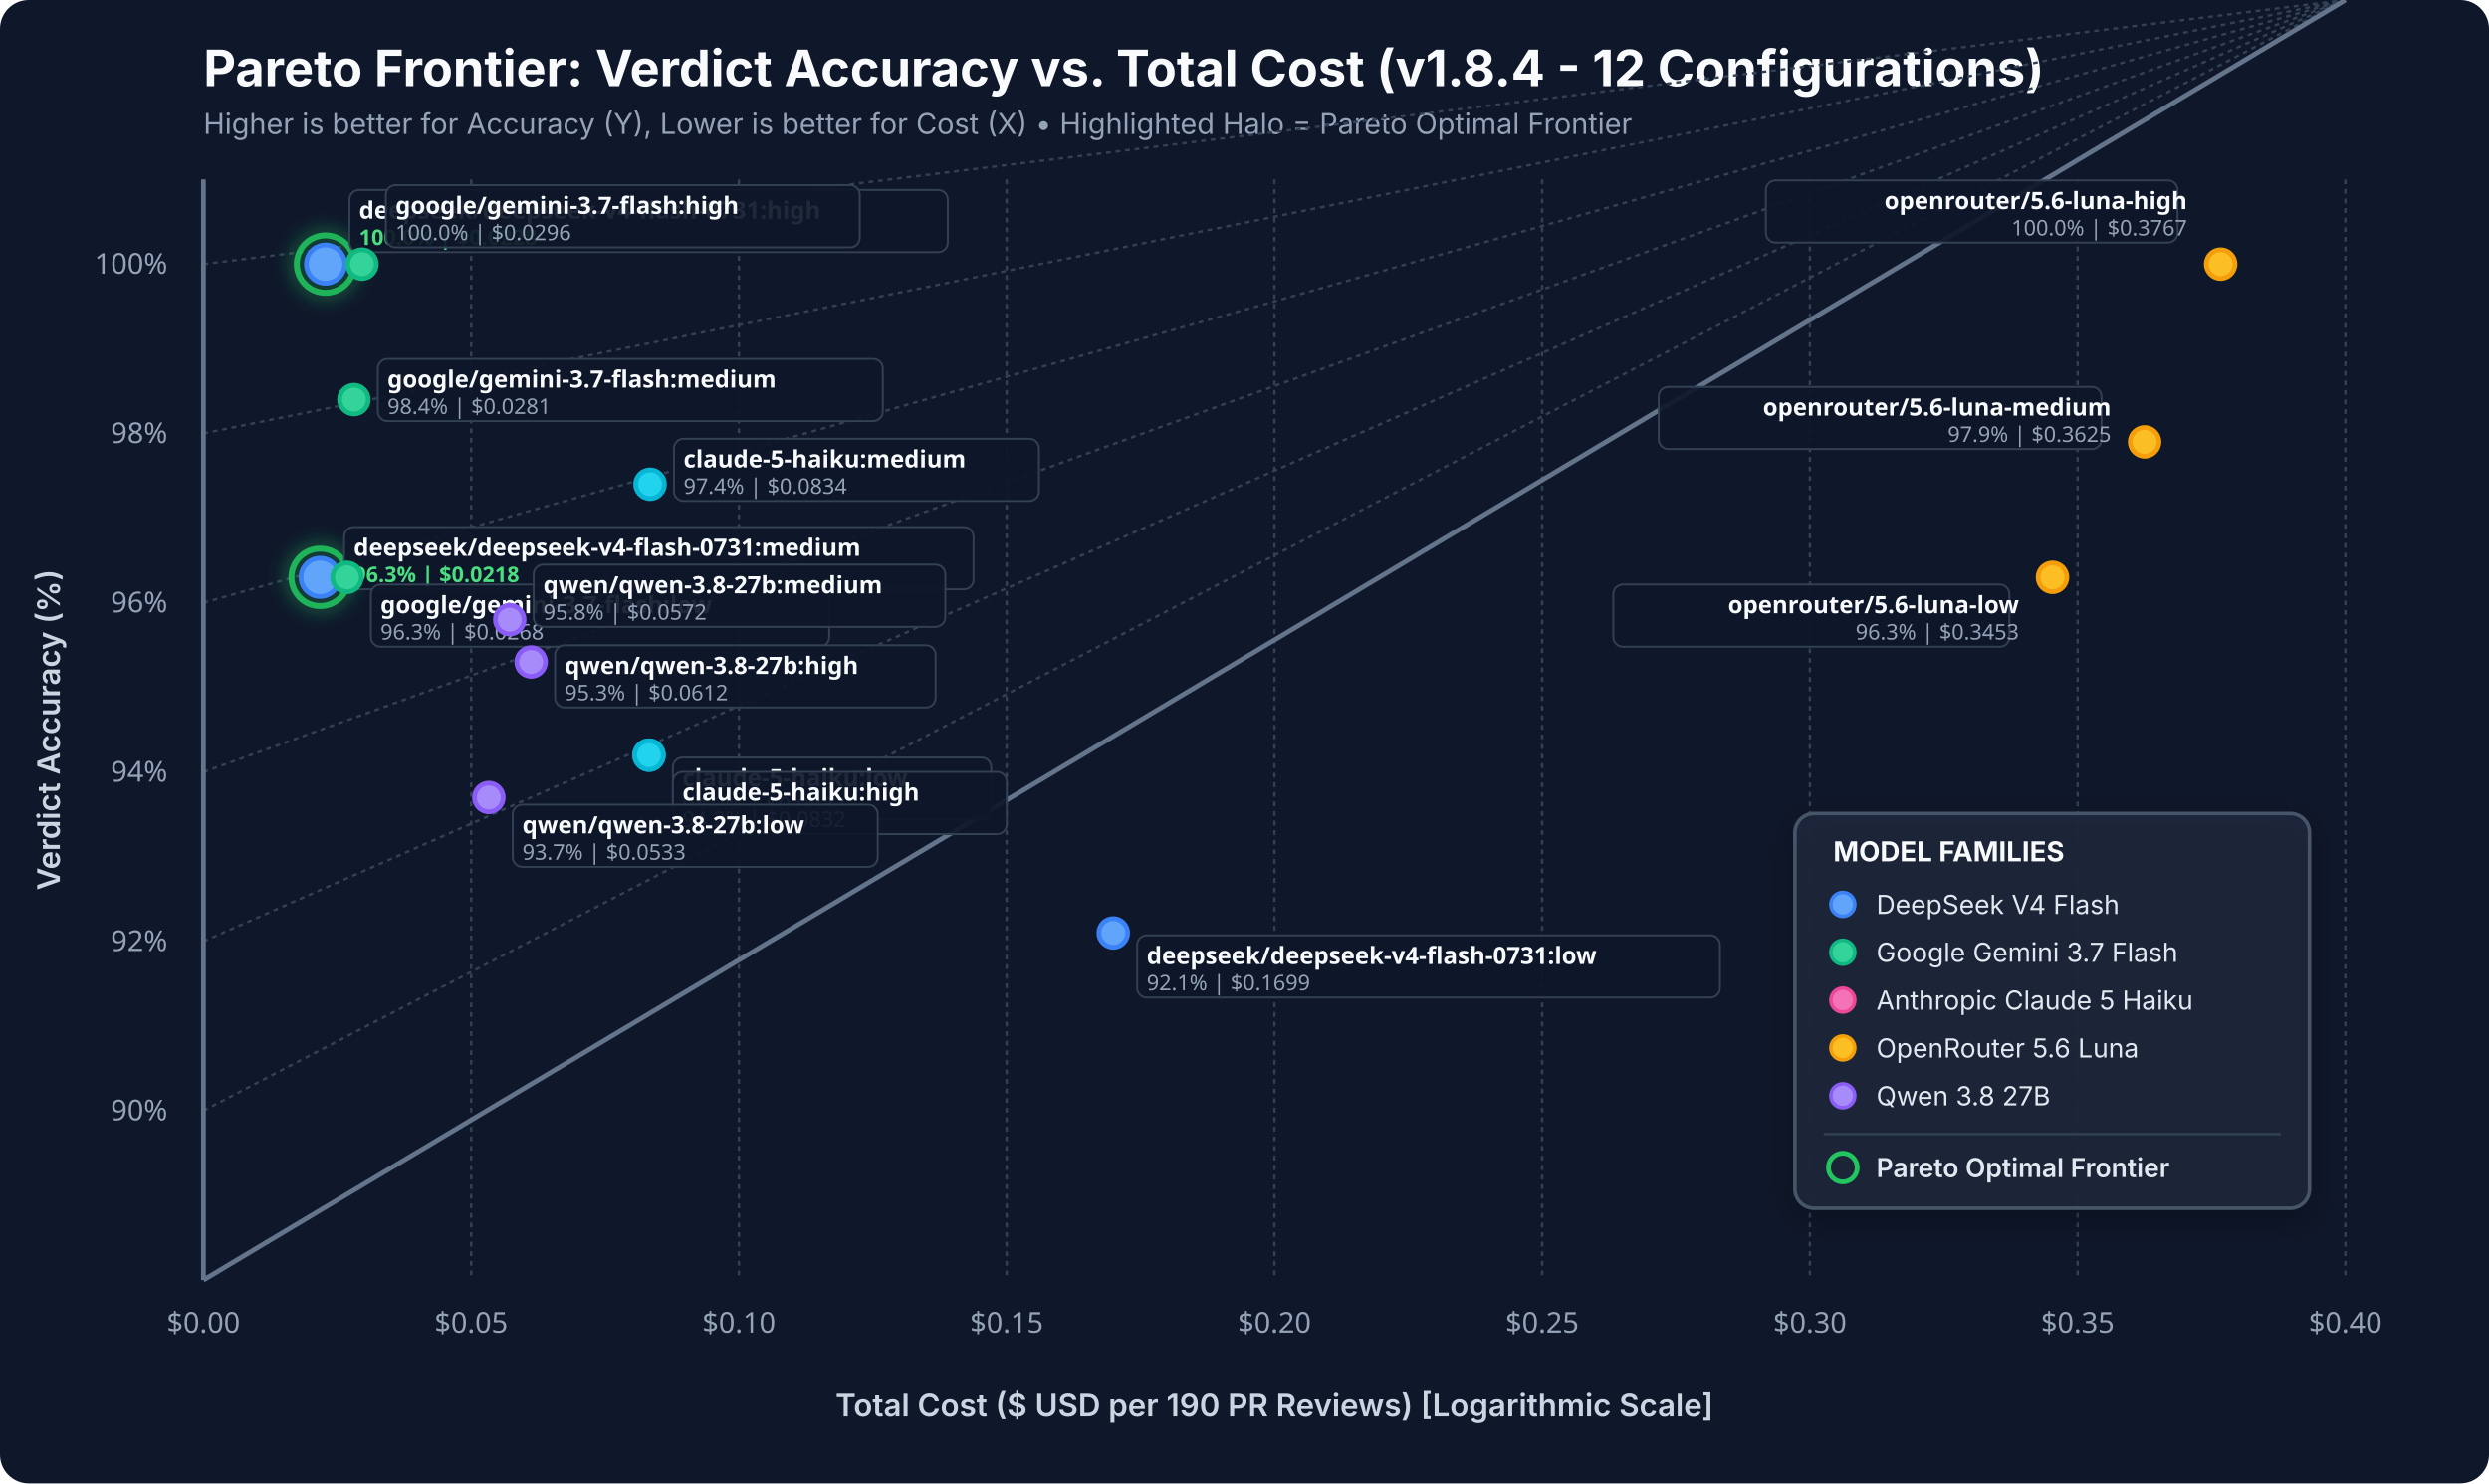
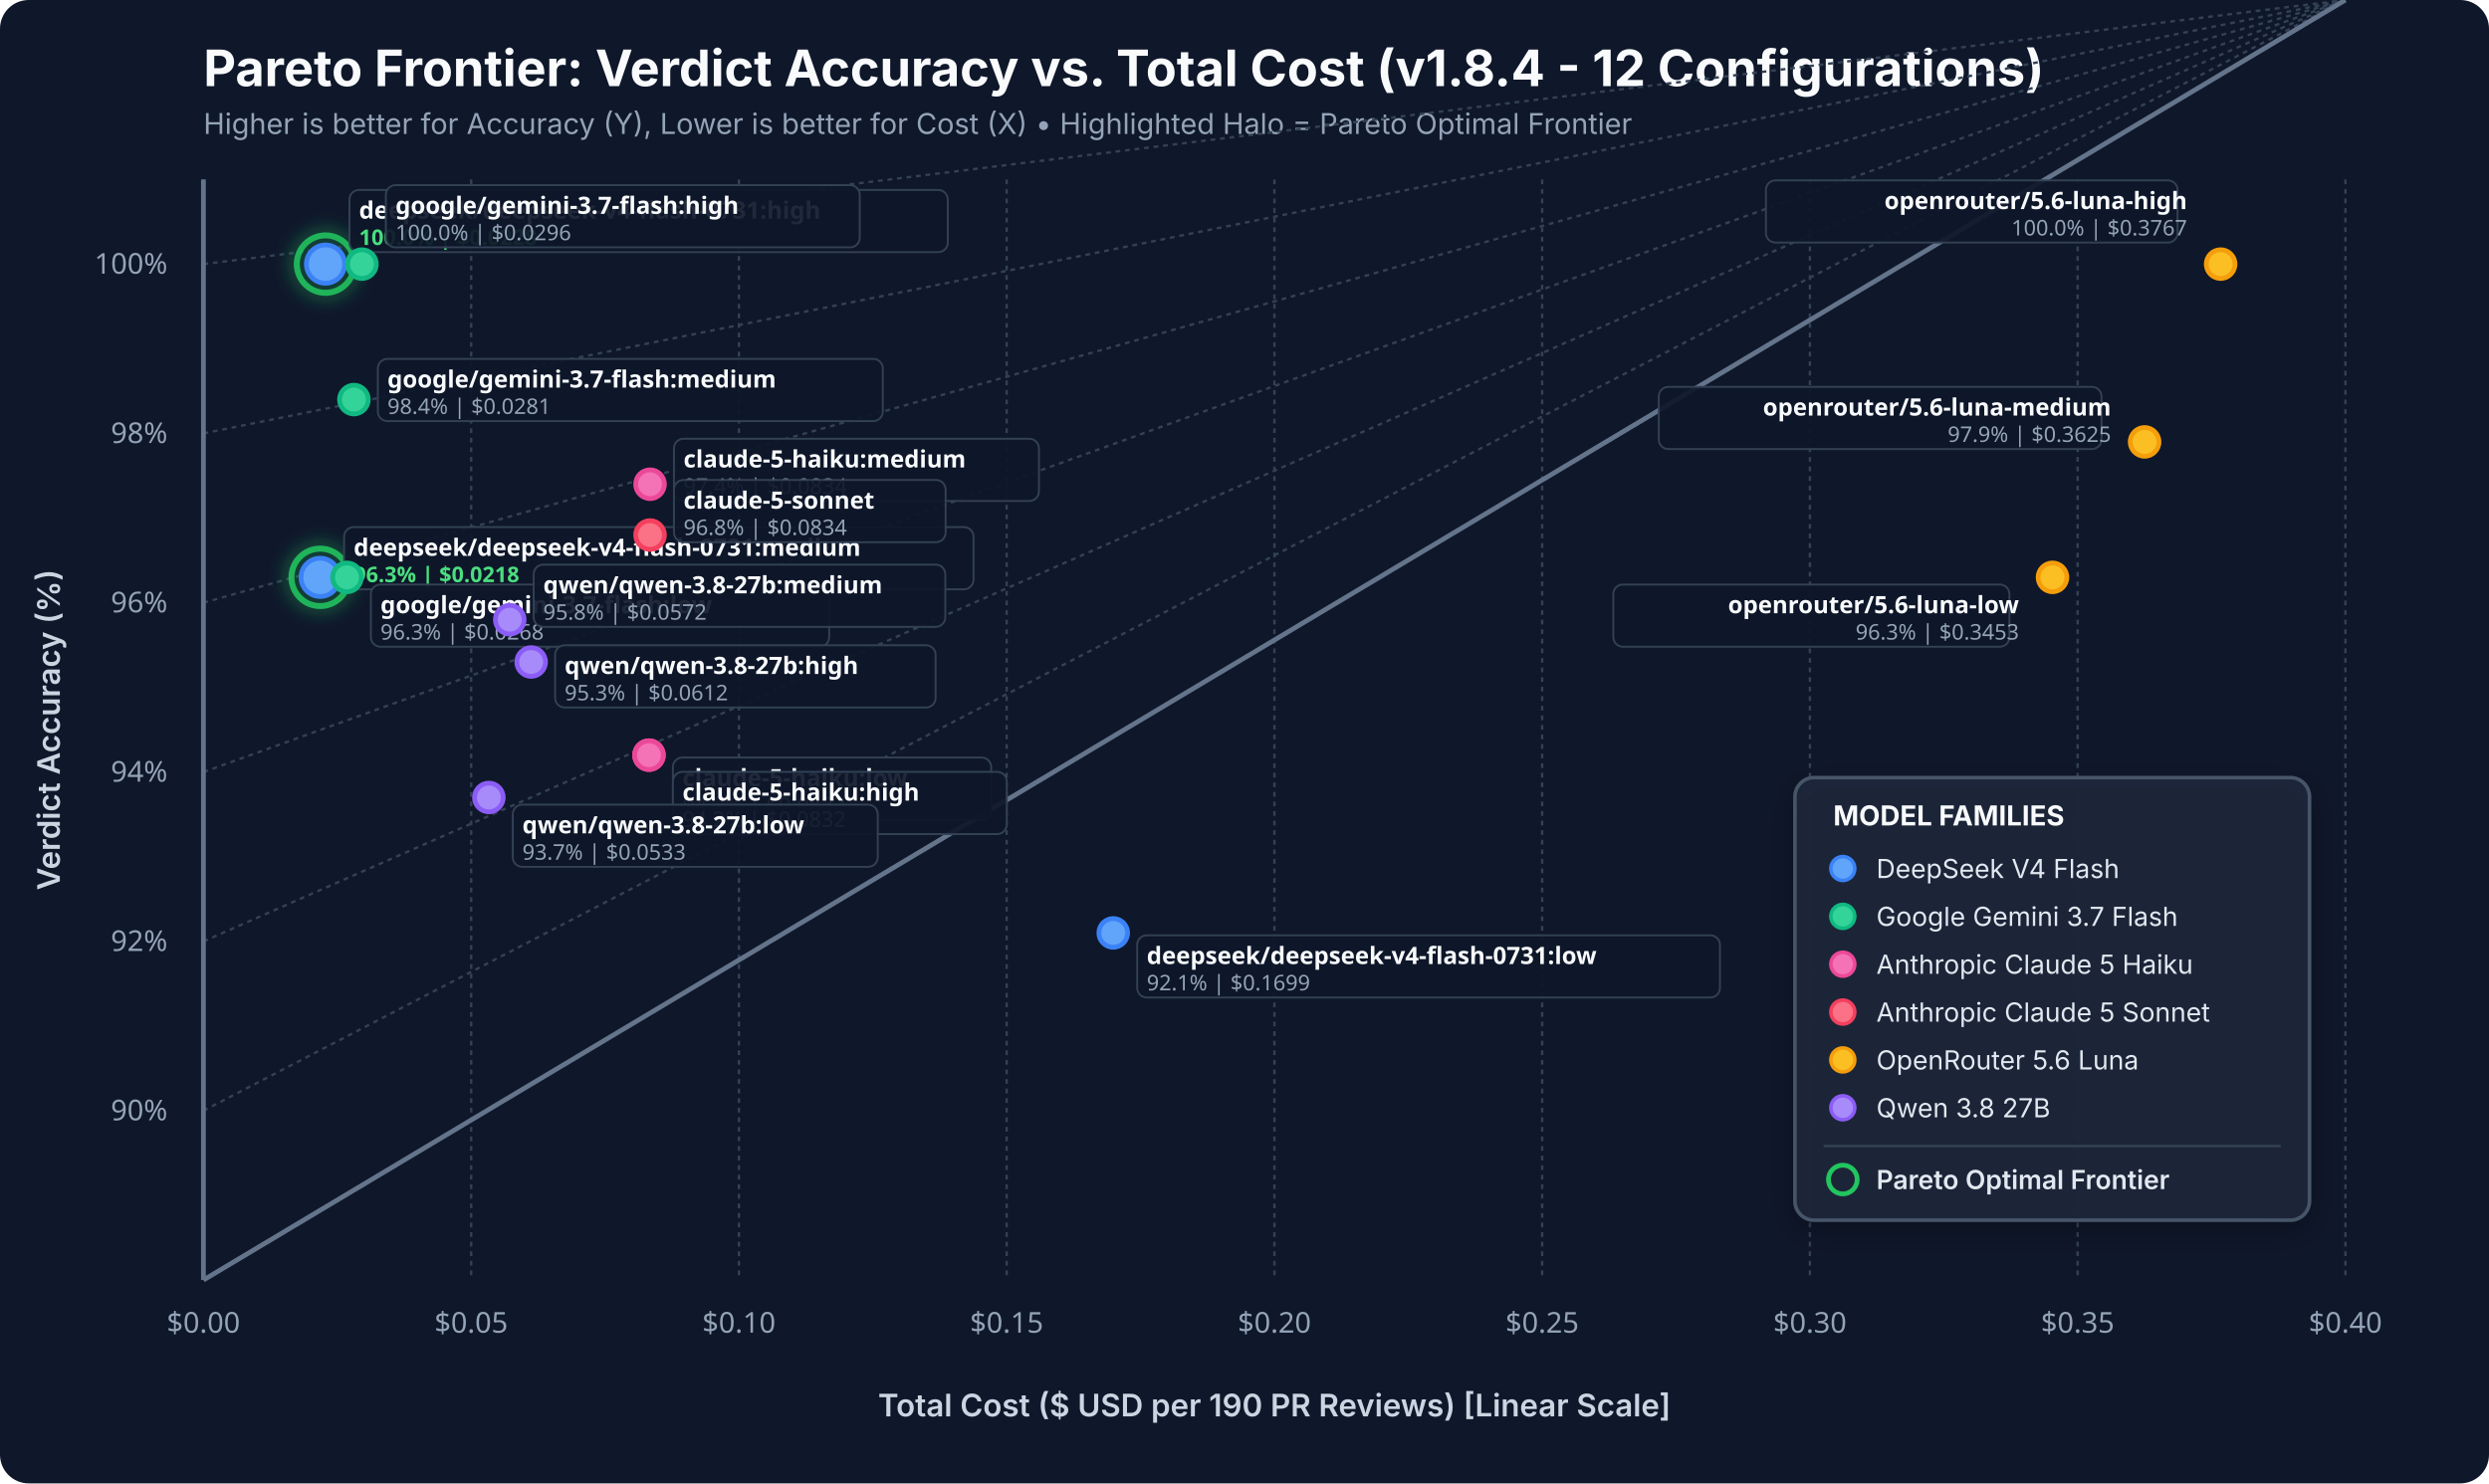
<svg xmlns="http://www.w3.org/2000/svg" viewBox="0 0 1040 620" width="1040" height="620">
  <style>
    .bg { fill: #0f172a; }
    .title { fill: #f8fafc; font-family: system-ui, -apple-system, sans-serif; font-size: 21px; font-weight: 700; }
    .subtitle { fill: #94a3b8; font-family: system-ui, -apple-system, sans-serif; font-size: 12px; }
    .axis-label { fill: #cbd5e1; font-family: system-ui, -apple-system, sans-serif; font-size: 13px; font-weight: 600; }
    .legend-title { fill: #f8fafc; font-family: system-ui, -apple-system, sans-serif; font-size: 11.5px; font-weight: 700; }
    .legend-text { fill: #e2e8f0; font-family: system-ui, -apple-system, sans-serif; font-size: 11px; }
  </style>
  <rect width="1040" height="620" rx="12" class="bg" />
  <text x="85" y="36" class="title">Pareto Frontier: Verdict Accuracy vs. Total Cost (v1.8.4 - 12 Configurations)</text>
  <text x="85" y="56" class="subtitle">Higher is better for Accuracy (Y), Lower is better for Cost (X) • Highlighted Halo = Pareto Optimal Frontier</text>
  <line x1="85" y1="75" x2="85" y2="535" stroke="#334155" stroke-dasharray="2,2" stroke-width="1" />
  <text x="85" y="557" fill="#94a3b8" font-size="12" font-family="system-ui, sans-serif" text-anchor="middle">$0.00</text>
  <line x1="196.875" y1="75" x2="196.875" y2="535" stroke="#334155" stroke-dasharray="2,2" stroke-width="1" />
  <text x="196.875" y="557" fill="#94a3b8" font-size="12" font-family="system-ui, sans-serif" text-anchor="middle">$0.05</text>
  <line x1="308.75" y1="75" x2="308.75" y2="535" stroke="#334155" stroke-dasharray="2,2" stroke-width="1" />
  <text x="308.75" y="557" fill="#94a3b8" font-size="12" font-family="system-ui, sans-serif" text-anchor="middle">$0.10</text>
  <line x1="420.625" y1="75" x2="420.625" y2="535" stroke="#334155" stroke-dasharray="2,2" stroke-width="1" />
  <text x="420.625" y="557" fill="#94a3b8" font-size="12" font-family="system-ui, sans-serif" text-anchor="middle">$0.15</text>
  <line x1="532.5" y1="75" x2="532.5" y2="535" stroke="#334155" stroke-dasharray="2,2" stroke-width="1" />
  <text x="532.5" y="557" fill="#94a3b8" font-size="12" font-family="system-ui, sans-serif" text-anchor="middle">$0.20</text>
  <line x1="644.375" y1="75" x2="644.375" y2="535" stroke="#334155" stroke-dasharray="2,2" stroke-width="1" />
  <text x="644.375" y="557" fill="#94a3b8" font-size="12" font-family="system-ui, sans-serif" text-anchor="middle">$0.25</text>
  <line x1="756.25" y1="75" x2="756.25" y2="535" stroke="#334155" stroke-dasharray="2,2" stroke-width="1" />
  <text x="756.25" y="557" fill="#94a3b8" font-size="12" font-family="system-ui, sans-serif" text-anchor="middle">$0.30</text>
  <line x1="868.125" y1="75" x2="868.125" y2="535" stroke="#334155" stroke-dasharray="2,2" stroke-width="1" />
  <text x="868.125" y="557" fill="#94a3b8" font-size="12" font-family="system-ui, sans-serif" text-anchor="middle">$0.35</text>
  <line x1="980" y1="75" x2="980" y2="535" stroke="#334155" stroke-dasharray="2,2" stroke-width="1" />
  <text x="980" y="557" fill="#94a3b8" font-size="12" font-family="system-ui, sans-serif" text-anchor="middle">$0.40</text>
  <line x1="85" y1="464.231" x2="980" stroke="#334155" stroke-dasharray="2,2" stroke-width="1" />
  <text x="70" y="468.231" fill="#94a3b8" font-size="12" font-family="system-ui, sans-serif" text-anchor="end">90%</text>
  <line x1="85" y1="393.462" x2="980" stroke="#334155" stroke-dasharray="2,2" stroke-width="1" />
  <text x="70" y="397.462" fill="#94a3b8" font-size="12" font-family="system-ui, sans-serif" text-anchor="end">92%</text>
  <line x1="85" y1="322.692" x2="980" stroke="#334155" stroke-dasharray="2,2" stroke-width="1" />
  <text x="70" y="326.692" fill="#94a3b8" font-size="12" font-family="system-ui, sans-serif" text-anchor="end">94%</text>
  <line x1="85" y1="251.923" x2="980" stroke="#334155" stroke-dasharray="2,2" stroke-width="1" />
  <text x="70" y="255.923" fill="#94a3b8" font-size="12" font-family="system-ui, sans-serif" text-anchor="end">96%</text>
  <line x1="85" y1="181.154" x2="980" stroke="#334155" stroke-dasharray="2,2" stroke-width="1" />
  <text x="70" y="185.154" fill="#94a3b8" font-size="12" font-family="system-ui, sans-serif" text-anchor="end">98%</text>
  <line x1="85" y1="110.385" x2="980" stroke="#334155" stroke-dasharray="2,2" stroke-width="1" />
  <text x="70" y="114.385" fill="#94a3b8" font-size="12" font-family="system-ui, sans-serif" text-anchor="end">100%</text>
  <line x1="85" y1="535" x2="980" stroke="#64748b" stroke-width="2" />
  <line x1="85" y1="75" x2="85" y2="535" stroke="#64748b" stroke-width="2" />
-   <text x="532.5" y="592" text-anchor="middle" class="axis-label">Total Cost ($ USD per 190 PR Reviews) [Logarithmic Scale]</text>
+   <text x="532.5" y="592" text-anchor="middle" class="axis-label">Total Cost ($ USD per 190 PR Reviews) [Linear Scale]</text>
  <text x="25" y="305" text-anchor="middle" transform="rotate(-90 25 305)" class="axis-label">Verdict Accuracy (%)</text>
  <g class="model-point" data-model="deepseek/deepseek-v4-flash-0731:low">
    <circle cx="465.151" cy="389.923" r="6" fill="#60a5fa" stroke="#3b82f6" stroke-width="2" />
    <g transform="translate(0, 0)">
      <rect x="475.151" y="390.923" width="243.5" height="26" rx="4" fill="#0f172a" fill-opacity="0.92" stroke="#334155" stroke-width="0.8" />
      <text x="479.151" y="402.923" fill="#f8fafc" font-size="10" font-weight="600" font-family="system-ui, sans-serif" text-anchor="start">
            deepseek/deepseek-v4-flash-0731:low
          </text>
      <text x="479.151" y="413.923" fill="#94a3b8" font-size="9" font-weight="400" font-family="system-ui, sans-serif" text-anchor="start">
            92.1% | $0.1699
          </text>
    </g>
  </g>
  <g class="model-point" data-model="deepseek/deepseek-v4-flash-0731:medium">
    <circle cx="133.778" cy="241.308" r="12" fill="none" stroke="#22c55e" stroke-width="2.5" opacity="0.9" filter="drop-shadow(0 0 4px #22c55e)" />
    <circle cx="133.778" cy="241.308" r="8" fill="#60a5fa" stroke="#3b82f6" stroke-width="2" />
    <g transform="translate(0, 0)">
      <rect x="143.778" y="220.308" width="263" height="26" rx="4" fill="#0f172a" fill-opacity="0.92" stroke="#334155" stroke-width="0.8" />
      <text x="147.778" y="232.308" fill="#f8fafc" font-size="10" font-weight="600" font-family="system-ui, sans-serif" text-anchor="start">
            deepseek/deepseek-v4-flash-0731:medium
          </text>
      <text x="147.778" y="243.308" fill="#4ade80" font-size="9" font-weight="600" font-family="system-ui, sans-serif" text-anchor="start">
            96.3% | $0.0218
          </text>
    </g>
  </g>
  <g class="model-point" data-model="deepseek/deepseek-v4-flash-0731:high">
    <circle cx="136.015" cy="110.385" r="12" fill="none" stroke="#22c55e" stroke-width="2.5" opacity="0.9" filter="drop-shadow(0 0 4px #22c55e)" />
    <circle cx="136.015" cy="110.385" r="8" fill="#60a5fa" stroke="#3b82f6" stroke-width="2" />
    <g transform="translate(0, 0)">
      <rect x="146.015" y="79.385" width="250" height="26" rx="4" fill="#0f172a" fill-opacity="0.92" stroke="#334155" stroke-width="0.8" />
      <text x="150.015" y="91.385" fill="#f8fafc" font-size="10" font-weight="600" font-family="system-ui, sans-serif" text-anchor="start">
            deepseek/deepseek-v4-flash-0731:high
          </text>
      <text x="150.015" y="102.385" fill="#4ade80" font-size="9" font-weight="600" font-family="system-ui, sans-serif" text-anchor="start">
            100.0% | $0.0228
          </text>
    </g>
  </g>
  <g class="model-point" data-model="google/gemini-3.7-flash:low">
    <circle cx="144.965" cy="241.308" r="6" fill="#34d399" stroke="#10b981" stroke-width="2" />
    <g transform="translate(0, 0)">
      <rect x="154.965" y="244.308" width="191.5" height="26" rx="4" fill="#0f172a" fill-opacity="0.92" stroke="#334155" stroke-width="0.8" />
      <text x="158.965" y="256.308" fill="#f8fafc" font-size="10" font-weight="600" font-family="system-ui, sans-serif" text-anchor="start">
            google/gemini-3.7-flash:low
          </text>
      <text x="158.965" y="267.308" fill="#94a3b8" font-size="9" font-weight="400" font-family="system-ui, sans-serif" text-anchor="start">
            96.3% | $0.0268
          </text>
    </g>
  </g>
  <g class="model-point" data-model="google/gemini-3.7-flash:medium">
    <circle cx="147.874" cy="167" r="6" fill="#34d399" stroke="#10b981" stroke-width="2" />
    <g transform="translate(0, 0)">
      <rect x="157.874" y="150" width="211" height="26" rx="4" fill="#0f172a" fill-opacity="0.92" stroke="#334155" stroke-width="0.8" />
      <text x="161.874" y="162" fill="#f8fafc" font-size="10" font-weight="600" font-family="system-ui, sans-serif" text-anchor="start">
            google/gemini-3.7-flash:medium
          </text>
      <text x="161.874" y="173" fill="#94a3b8" font-size="9" font-weight="400" font-family="system-ui, sans-serif" text-anchor="start">
            98.4% | $0.0281
          </text>
    </g>
  </g>
  <g class="model-point" data-model="google/gemini-3.7-flash:high">
    <circle cx="151.23" cy="110.385" r="6" fill="#34d399" stroke="#10b981" stroke-width="2" />
    <g transform="translate(0, 0)">
      <rect x="161.23" y="77.385" width="198" height="26" rx="4" fill="#0f172a" fill-opacity="0.92" stroke="#334155" stroke-width="0.8" />
      <text x="165.23" y="89.385" fill="#f8fafc" font-size="10" font-weight="600" font-family="system-ui, sans-serif" text-anchor="start">
            google/gemini-3.7-flash:high
          </text>
      <text x="165.23" y="100.385" fill="#94a3b8" font-size="9" font-weight="400" font-family="system-ui, sans-serif" text-anchor="start">
            100.0% | $0.0296
          </text>
    </g>
  </g>
  <g class="model-point" data-model="claude-5-haiku:low">
-     <circle cx="271.16" cy="315.615" r="6" fill="#22d3ee" stroke="#06b6d4" stroke-width="2" />
+     <circle cx="271.16" cy="315.615" r="6" fill="#f472b6" stroke="#ec4899" stroke-width="2" />
    <g transform="translate(0, 0)">
      <rect x="281.16" y="316.615" width="133" height="26" rx="4" fill="#0f172a" fill-opacity="0.92" stroke="#334155" stroke-width="0.8" />
      <text x="285.16" y="328.615" fill="#f8fafc" font-size="10" font-weight="600" font-family="system-ui, sans-serif" text-anchor="start">
            claude-5-haiku:low
          </text>
      <text x="285.16" y="339.615" fill="#94a3b8" font-size="9" font-weight="400" font-family="system-ui, sans-serif" text-anchor="start">
            94.2% | $0.0832
          </text>
    </g>
  </g>
  <g class="model-point" data-model="claude-5-haiku:medium">
-     <circle cx="271.607" cy="202.385" r="6" fill="#22d3ee" stroke="#06b6d4" stroke-width="2" />
+     <circle cx="271.607" cy="202.385" r="6" fill="#f472b6" stroke="#ec4899" stroke-width="2" />
    <g transform="translate(0, 0)">
      <rect x="281.607" y="183.385" width="152.5" height="26" rx="4" fill="#0f172a" fill-opacity="0.92" stroke="#334155" stroke-width="0.8" />
      <text x="285.607" y="195.385" fill="#f8fafc" font-size="10" font-weight="600" font-family="system-ui, sans-serif" text-anchor="start">
            claude-5-haiku:medium
          </text>
      <text x="285.607" y="206.385" fill="#94a3b8" font-size="9" font-weight="400" font-family="system-ui, sans-serif" text-anchor="start">
            97.4% | $0.0834
          </text>
    </g>
  </g>
  <g class="model-point" data-model="claude-5-haiku:high">
-     <circle cx="271.16" cy="315.615" r="6" fill="#22d3ee" stroke="#06b6d4" stroke-width="2" />
+     <circle cx="271.16" cy="315.615" r="6" fill="#f472b6" stroke="#ec4899" stroke-width="2" />
    <g transform="translate(0, 0)">
      <rect x="281.16" y="322.615" width="139.5" height="26" rx="4" fill="#0f172a" fill-opacity="0.92" stroke="#334155" stroke-width="0.8" />
      <text x="285.16" y="334.615" fill="#f8fafc" font-size="10" font-weight="600" font-family="system-ui, sans-serif" text-anchor="start">
            claude-5-haiku:high
          </text>
      <text x="285.16" y="345.615" fill="#94a3b8" font-size="9" font-weight="400" font-family="system-ui, sans-serif" text-anchor="start">
            94.2% | $0.0832
          </text>
    </g>
  </g>
+   <g class="model-point" data-model="claude-5-sonnet">
+     <circle cx="271.607" cy="223.615" r="6" fill="#fb7185" stroke="#f43f5e" stroke-width="2" />
+     <g transform="translate(0, 0)">
+       <rect x="281.607" y="200.615" width="113.5" height="26" rx="4" fill="#0f172a" fill-opacity="0.92" stroke="#334155" stroke-width="0.8" />
+       <text x="285.607" y="212.615" fill="#f8fafc" font-size="10" font-weight="600" font-family="system-ui, sans-serif" text-anchor="start">
+             claude-5-sonnet
+           </text>
+       <text x="285.607" y="223.615" fill="#94a3b8" font-size="9" font-weight="400" font-family="system-ui, sans-serif" text-anchor="start">
+             96.8% | $0.0834
+           </text>
+     </g>
+   </g>
  <g class="model-point" data-model="openrouter/5.6-luna-low">
    <circle cx="857.609" cy="241.308" r="6" fill="#fbbf24" stroke="#f59e0b" stroke-width="2" />
    <g transform="translate(0, 0)">
      <rect x="674.109" y="244.308" width="165.5" height="26" rx="4" fill="#0f172a" fill-opacity="0.92" stroke="#334155" stroke-width="0.8" />
      <text x="843.609" y="256.308" fill="#f8fafc" font-size="10" font-weight="600" font-family="system-ui, sans-serif" text-anchor="end">
            openrouter/5.6-luna-low
          </text>
      <text x="843.609" y="267.308" fill="#94a3b8" font-size="9" font-weight="400" font-family="system-ui, sans-serif" text-anchor="end">
            96.3% | $0.3453
          </text>
    </g>
  </g>
  <g class="model-point" data-model="openrouter/5.6-luna-medium">
    <circle cx="896.094" cy="184.692" r="6" fill="#fbbf24" stroke="#f59e0b" stroke-width="2" />
    <g transform="translate(0, 0)">
      <rect x="693.094" y="161.692" width="185" height="26" rx="4" fill="#0f172a" fill-opacity="0.92" stroke="#334155" stroke-width="0.8" />
      <text x="882.094" y="173.692" fill="#f8fafc" font-size="10" font-weight="600" font-family="system-ui, sans-serif" text-anchor="end">
            openrouter/5.6-luna-medium
          </text>
      <text x="882.094" y="184.692" fill="#94a3b8" font-size="9" font-weight="400" font-family="system-ui, sans-serif" text-anchor="end">
            97.9% | $0.3625
          </text>
    </g>
  </g>
  <g class="model-point" data-model="openrouter/5.6-luna-high">
    <circle cx="927.866" cy="110.385" r="6" fill="#fbbf24" stroke="#f59e0b" stroke-width="2" />
    <g transform="translate(0, 0)">
      <rect x="737.866" y="75.385" width="172" height="26" rx="4" fill="#0f172a" fill-opacity="0.92" stroke="#334155" stroke-width="0.8" />
      <text x="913.866" y="87.385" fill="#f8fafc" font-size="10" font-weight="600" font-family="system-ui, sans-serif" text-anchor="end">
            openrouter/5.6-luna-high
          </text>
      <text x="913.866" y="98.385" fill="#94a3b8" font-size="9" font-weight="400" font-family="system-ui, sans-serif" text-anchor="end">
            100.0% | $0.3767
          </text>
    </g>
  </g>
  <g class="model-point" data-model="qwen/qwen-3.8-27b:low">
    <circle cx="204.259" cy="333.308" r="6" fill="#a78bfa" stroke="#8b5cf6" stroke-width="2" />
    <g transform="translate(0, 0)">
      <rect x="214.259" y="336.308" width="152.5" height="26" rx="4" fill="#0f172a" fill-opacity="0.92" stroke="#334155" stroke-width="0.8" />
      <text x="218.259" y="348.308" fill="#f8fafc" font-size="10" font-weight="600" font-family="system-ui, sans-serif" text-anchor="start">
            qwen/qwen-3.8-27b:low
          </text>
      <text x="218.259" y="359.308" fill="#94a3b8" font-size="9" font-weight="400" font-family="system-ui, sans-serif" text-anchor="start">
            93.7% | $0.0533
          </text>
    </g>
  </g>
  <g class="model-point" data-model="qwen/qwen-3.8-27b:medium">
    <circle cx="212.985" cy="259" r="6" fill="#a78bfa" stroke="#8b5cf6" stroke-width="2" />
    <g transform="translate(0, 0)">
      <rect x="222.985" y="236" width="172" height="26" rx="4" fill="#0f172a" fill-opacity="0.92" stroke="#334155" stroke-width="0.8" />
      <text x="226.985" y="248" fill="#f8fafc" font-size="10" font-weight="600" font-family="system-ui, sans-serif" text-anchor="start">
            qwen/qwen-3.8-27b:medium
          </text>
      <text x="226.985" y="259" fill="#94a3b8" font-size="9" font-weight="400" font-family="system-ui, sans-serif" text-anchor="start">
            95.8% | $0.0572
          </text>
    </g>
  </g>
  <g class="model-point" data-model="qwen/qwen-3.8-27b:high">
    <circle cx="221.935" cy="276.692" r="6" fill="#a78bfa" stroke="#8b5cf6" stroke-width="2" />
    <g transform="translate(0, 0)">
      <rect x="231.935" y="269.692" width="159" height="26" rx="4" fill="#0f172a" fill-opacity="0.92" stroke="#334155" stroke-width="0.8" />
      <text x="235.935" y="281.692" fill="#f8fafc" font-size="10" font-weight="600" font-family="system-ui, sans-serif" text-anchor="start">
            qwen/qwen-3.8-27b:high
          </text>
      <text x="235.935" y="292.692" fill="#94a3b8" font-size="9" font-weight="400" font-family="system-ui, sans-serif" text-anchor="start">
            95.3% | $0.0612
          </text>
    </g>
  </g>
-   <g transform="translate(750, 340)">
-     <rect width="215" height="165" rx="8" fill="#1e293b" fill-opacity="0.94" stroke="#475569" stroke-width="1.5" filter="drop-shadow(0 4px 6px rgba(0,0,0,0.3))" />
+   <g transform="translate(750, 325)">
+     <rect width="215" height="185" rx="8" fill="#1e293b" fill-opacity="0.94" stroke="#475569" stroke-width="1.5" filter="drop-shadow(0 4px 6px rgba(0,0,0,0.3))" />
    <text x="16" y="20" class="legend-title">MODEL FAMILIES</text>
    <circle cx="20" cy="38" r="5" fill="#60a5fa" stroke="#3b82f6" stroke-width="1.5" />
    <text x="34" y="42" class="legend-text">DeepSeek V4 Flash</text>
    <circle cx="20" cy="58" r="5" fill="#34d399" stroke="#10b981" stroke-width="1.5" />
    <text x="34" y="62" class="legend-text">Google Gemini 3.7 Flash</text>
    <circle cx="20" cy="78" r="5" fill="#f472b6" stroke="#ec4899" stroke-width="1.5" />
    <text x="34" y="82" class="legend-text">Anthropic Claude 5 Haiku</text>
-     <circle cx="20" cy="98" r="5" fill="#fbbf24" stroke="#f59e0b" stroke-width="1.5" />
-     <text x="34" y="102" class="legend-text">OpenRouter 5.6 Luna</text>
-     <circle cx="20" cy="118" r="5" fill="#a78bfa" stroke="#8b5cf6" stroke-width="1.5" />
-     <text x="34" y="122" class="legend-text">Qwen 3.8 27B</text>
-     <line x1="12" y1="134" x2="203" y2="134" stroke="#334155" stroke-width="1" />
-     <circle cx="20" cy="148" r="6" fill="none" stroke="#22c55e" stroke-width="2" />
-     <text x="34" y="152" class="legend-text" font-weight="600" fill="#4ade80">Pareto Optimal Frontier</text>
+     <circle cx="20" cy="98" r="5" fill="#fb7185" stroke="#f43f5e" stroke-width="1.5" />
+     <text x="34" y="102" class="legend-text">Anthropic Claude 5 Sonnet</text>
+     <circle cx="20" cy="118" r="5" fill="#fbbf24" stroke="#f59e0b" stroke-width="1.5" />
+     <text x="34" y="122" class="legend-text">OpenRouter 5.6 Luna</text>
+     <circle cx="20" cy="138" r="5" fill="#a78bfa" stroke="#8b5cf6" stroke-width="1.5" />
+     <text x="34" y="142" class="legend-text">Qwen 3.8 27B</text>
+     <line x1="12" y1="154" x2="203" y2="154" stroke="#334155" stroke-width="1" />
+     <circle cx="20" cy="168" r="6" fill="none" stroke="#22c55e" stroke-width="2" />
+     <text x="34" y="172" class="legend-text" font-weight="600" fill="#4ade80">Pareto Optimal Frontier</text>
  </g>
</svg>
